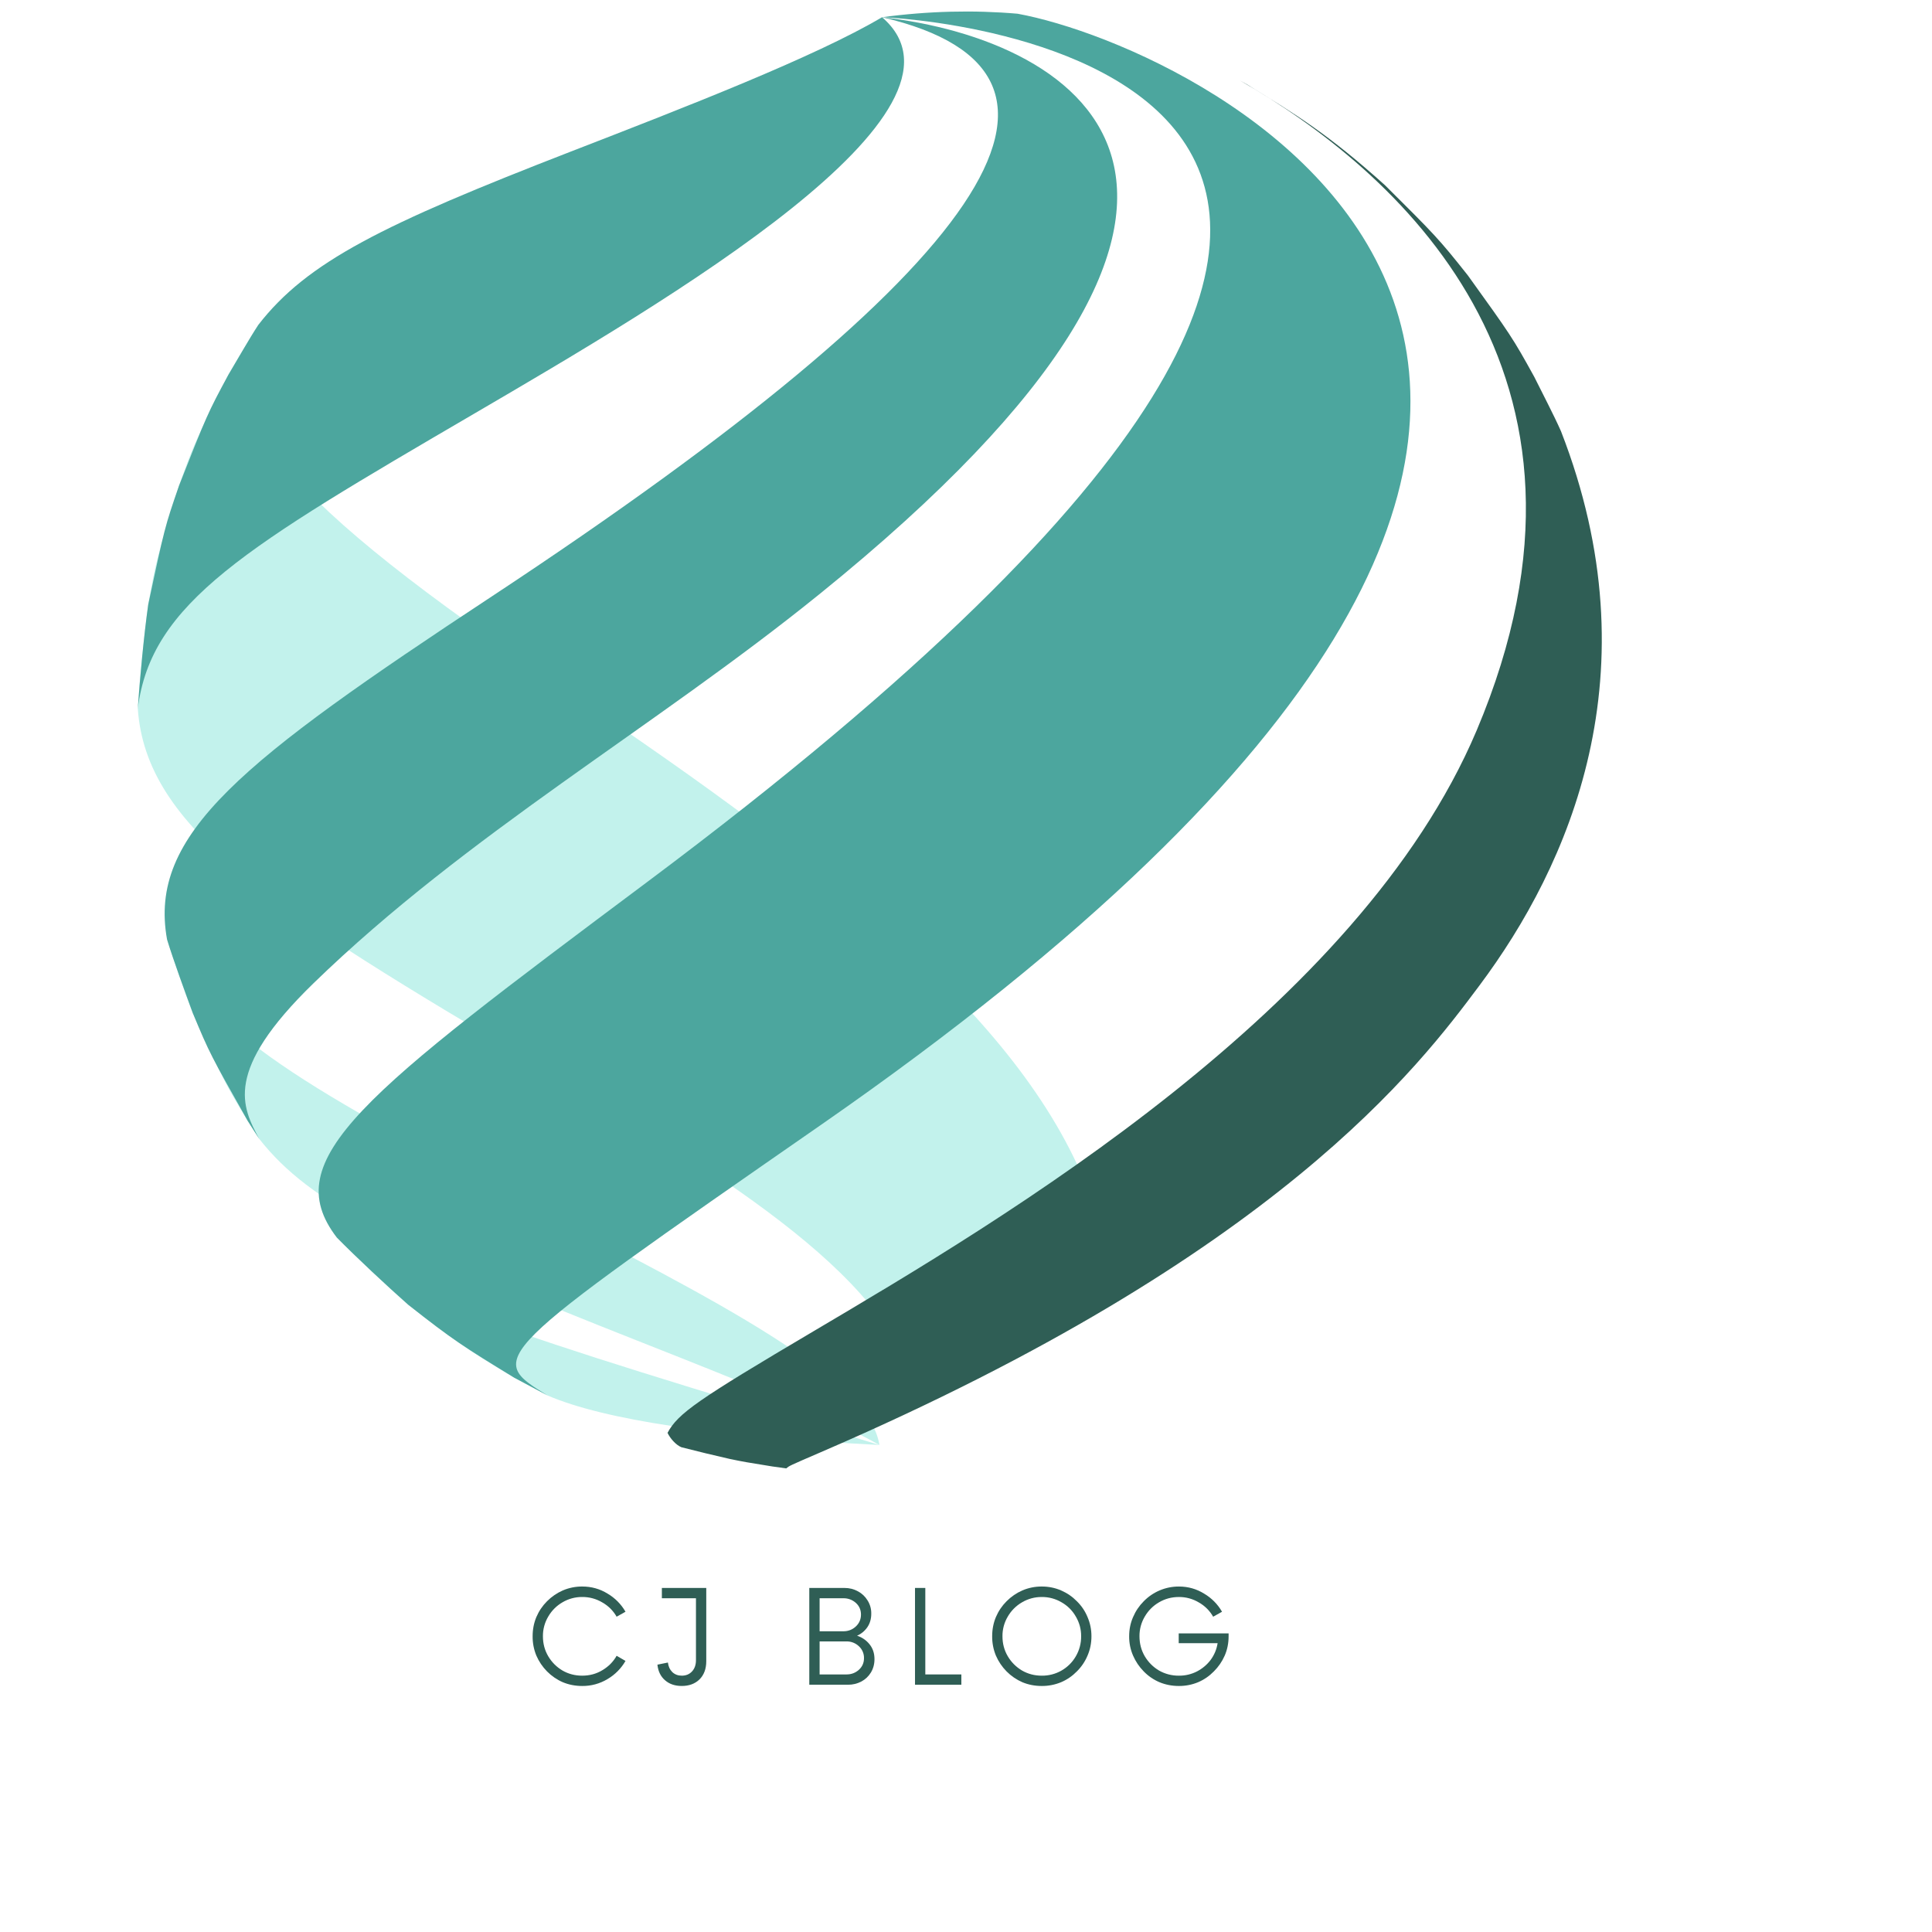
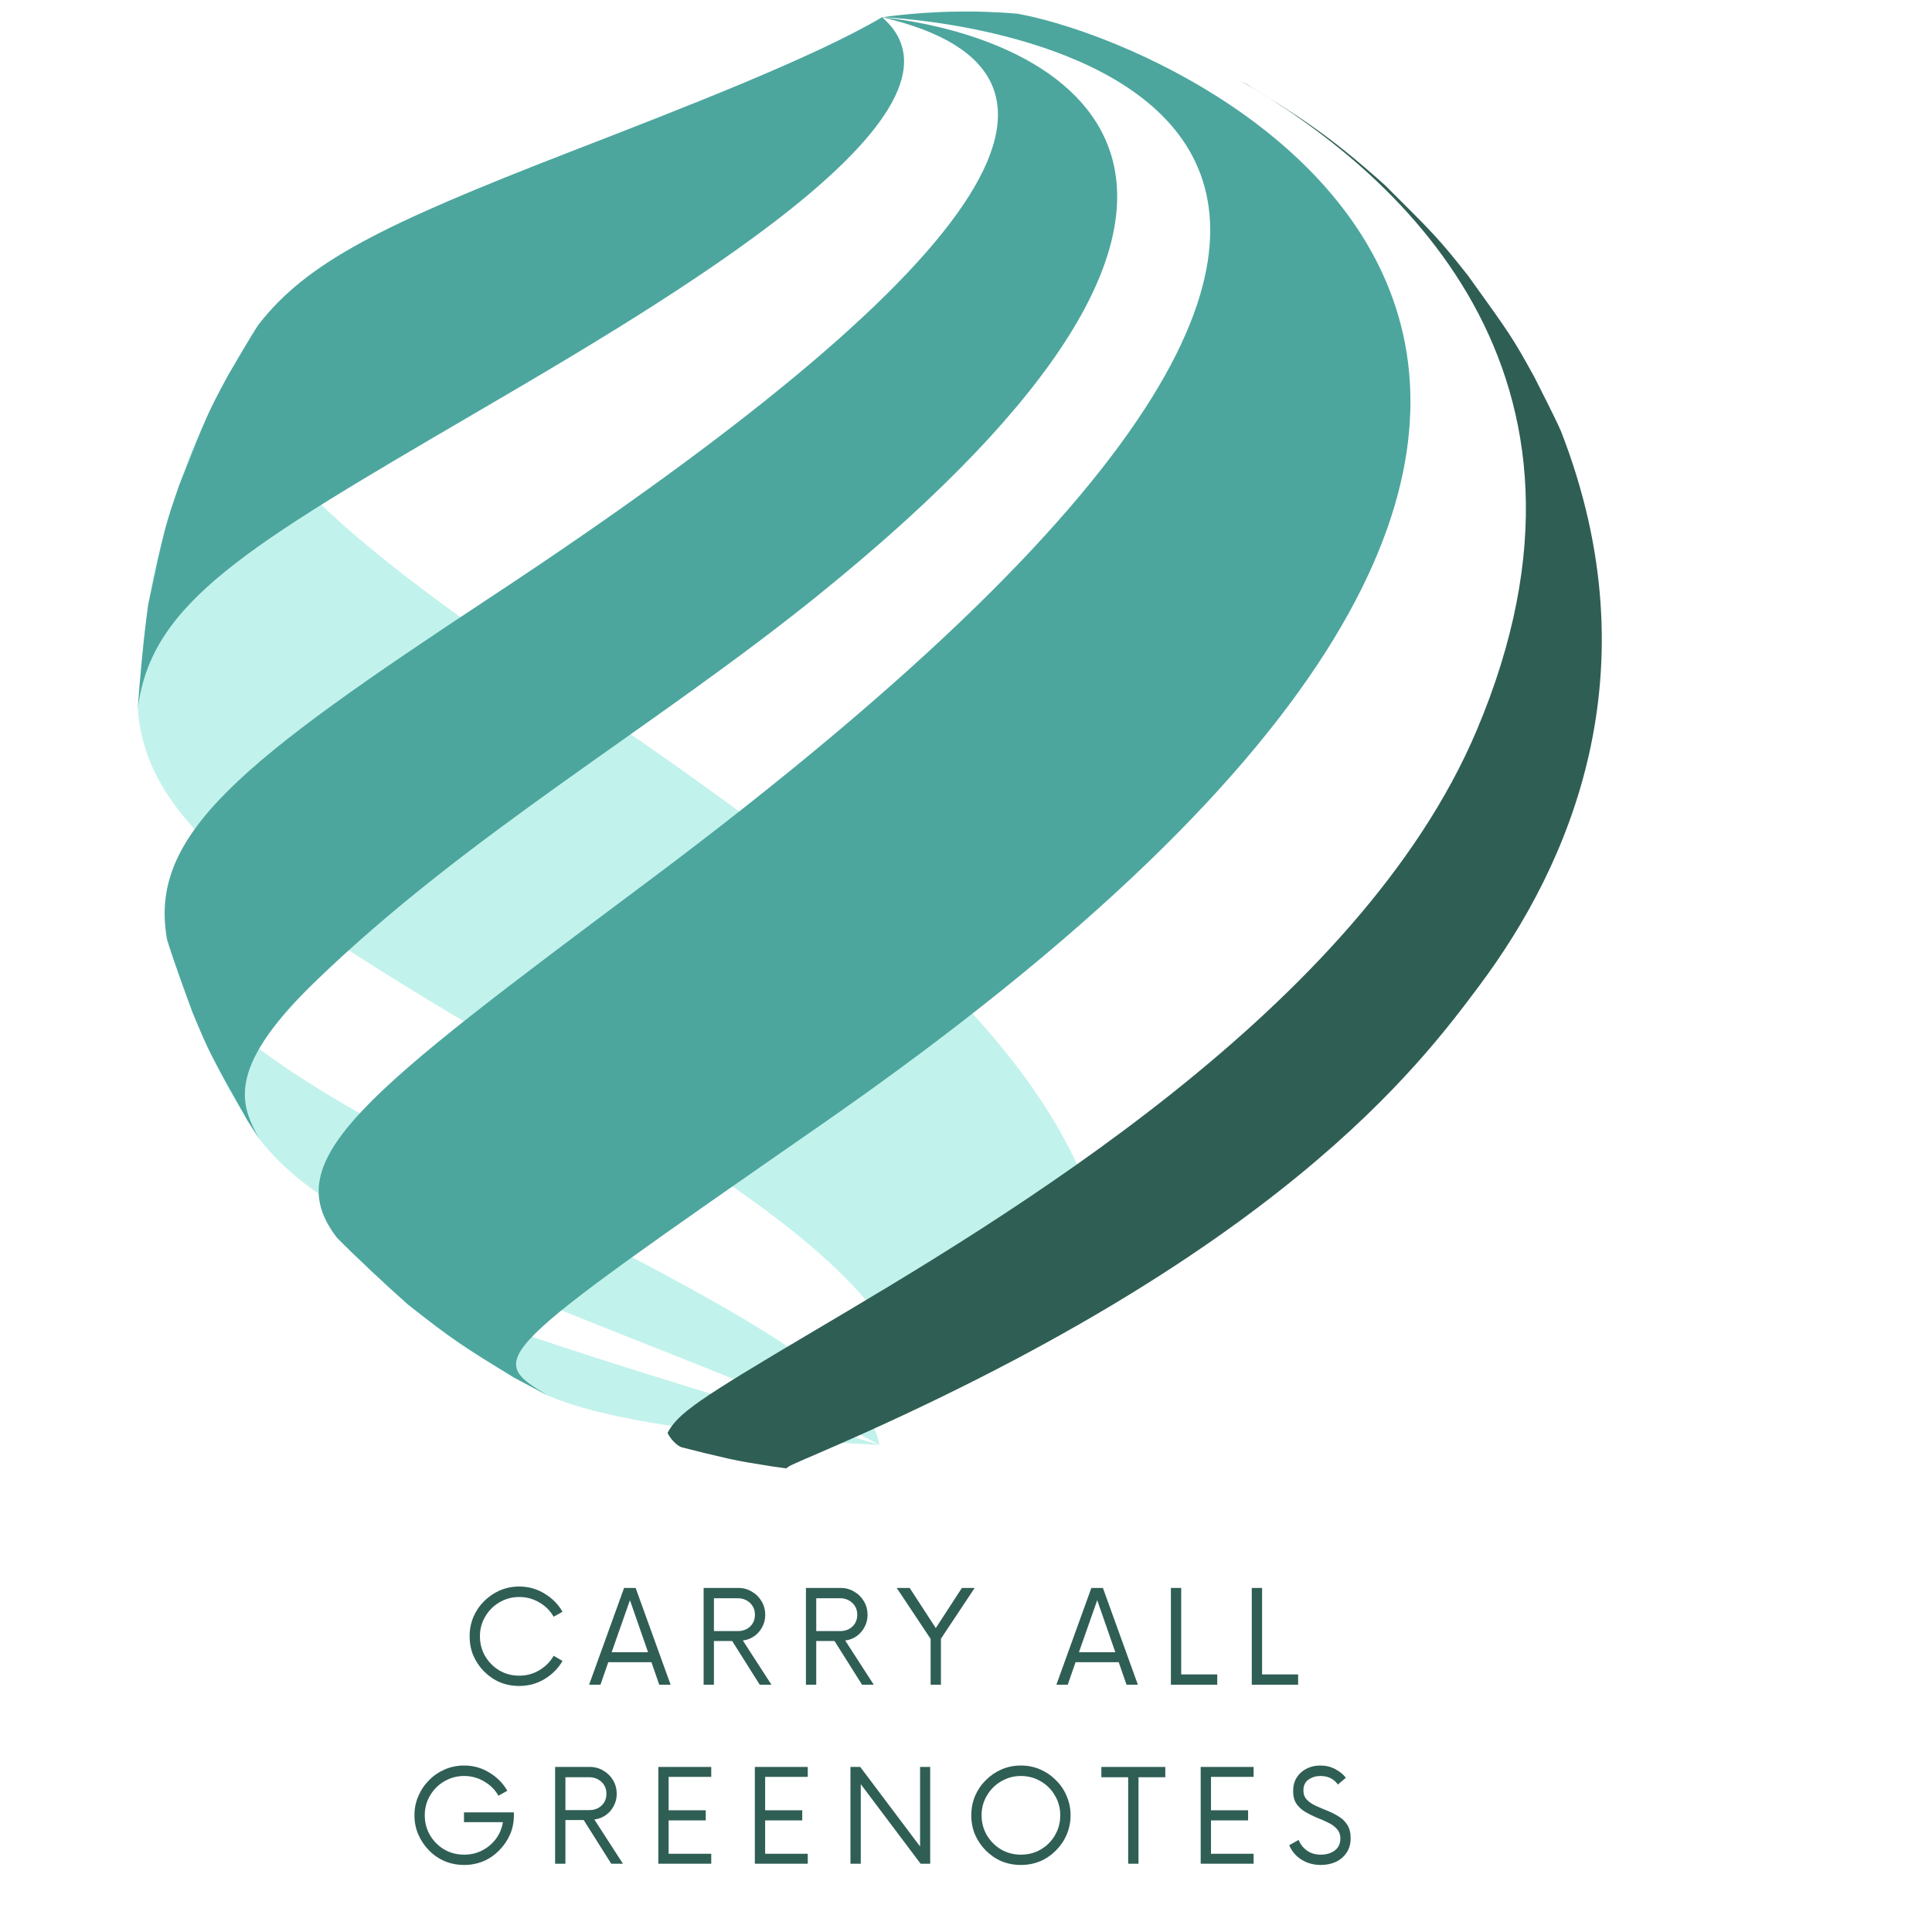
- <svg xmlns="http://www.w3.org/2000/svg" version="1.2" viewBox="110 90 170 170">
+ <svg xmlns="http://www.w3.org/2000/svg" width="500" zoomAndPan="magnify" viewBox="110 90 170 170" height="500" preserveAspectRatio="xMidYMid meet" version="1.2">
  <defs>
-     <clipPath id="a">
-       <path d="M122.121 118H207v95h-84.879Zm0 0" />
+     <clipPath id="9a0af3d0bc">
+       <path d="M 122.121 118 L 207 118 L 207 213 L 122.121 213 Z M 122.121 118 " />
    </clipPath>
-     <clipPath id="b">
-       <path d="M122.121 91H190v62h-67.879Zm0 0" />
+     <clipPath id="ae15a7b6fe">
+       <path d="M 122.121 91 L 190 91 L 190 153 L 122.121 153 Z M 122.121 91 " />
    </clipPath>
-     <clipPath id="c">
-       <path d="M168 97h83v122.816h-83Zm0 0" />
+     <clipPath id="02cc5f53c0">
+       <path d="M 168 97 L 251 97 L 251 219.816 L 168 219.816 Z M 168 97 " />
    </clipPath>
  </defs>
-   <g clip-path="url(#a)">
-     <path d="M190.332 212.25c3.633-4.188 6.684-7.246 16.184-15.336-4.93-15.66-21.614-29.336-46.938-46.324-24.652-16.54-31.426-24.613-26.851-32-.786 1.308-1.883 3.027-2.618 4.363-2.945 5.902-3.062 6.133-4.351 9.766-1.969 6.422-2.047 6.672-2.715 10.472-.36 2.739-.754 6.403-.918 9.16.723 10.583 11.922 17.645 35.148 31.36 14.696 8.68 31.356 18.512 33.059 28.539" style="stroke:none;fill-rule:nonzero;fill:#c2f2ec;fill-opacity:1" />
-   </g>
-   <path d="M187.379 217.145c-.875-5.852-14.262-12.715-31.207-21.403-20.688-10.61-28.555-15.687-31.473-23.074.653 1.945 1.504 4.547 2.258 6.457 2.734 5.996 2.84 6.23 4.84 9.504l1.004 1.57c4.535 5.781 12.043 9.383 33.824 17.985 7.652 3.023 16.328 6.449 20.754 8.96M187.379 217.145c-33.914-10.266-41.973-12.708-47.742-18.25 1.832 1.828 4.332 4.207 6.281 5.91 4.39 3.37 5.066 3.886 9.32 6.414l2.95 1.574c5.019 2.156 14.84 3.621 29.19 4.352" style="stroke:none;fill-rule:nonzero;fill:#c2f2ec;fill-opacity:1" />
-   <g clip-path="url(#b)">
-     <path d="M122.125 152.348c.195-2.75.531-6.422.918-9.157 1.434-6.726 1.46-6.855 2.715-10.472 2.426-6.153 2.523-6.395 4.351-9.766.786-1.308 1.782-3.082 2.618-4.363 4.312-5.567 10.953-8.832 27.492-15.25 10.078-3.906 21.496-8.332 27.394-11.824 9.621 8.285-18.87 24.937-35.894 34.886-20.106 11.75-28.43 16.614-29.594 25.95" style="stroke:none;fill-rule:nonzero;fill:#4ca69e;fill-opacity:1" />
-   </g>
-   <path d="m132.8 190.2-1.003-1.571c-3.234-5.723-3.363-5.945-4.84-9.504-.703-1.93-1.656-4.496-2.258-6.457-1.676-9.262 6.508-15.637 28.586-30.195 43.82-28.903 55.367-46.047 34.328-50.957 17.403 1.953 38.649 15.074-5.527 50.78-14.559 11.774-30.996 21.102-44.512 34.235-7.953 7.73-6.265 10.883-4.773 13.668" style="stroke:none;fill-rule:nonzero;fill:#4ca69e;fill-opacity:1" />
-   <path d="M199.535 91.207c16.098 2.93 77.848 31.715-17.293 97.77-29.492 20.48-29.492 20.48-24.054 23.816l-2.95-1.574c-4.468-2.739-5.394-3.313-9.32-6.414-1.938-1.72-4.461-4.07-6.281-5.91-5.297-6.903 2.277-12.567 27.367-31.329 97.164-72.652 21.418-76.05 20.61-76.05 4.085-.551 8.073-.641 11.921-.309" style="stroke:none;fill-rule:nonzero;fill:#4ca69e;fill-opacity:1" />
-   <g clip-path="url(#c)">
-     <path d="M219.754 97.445c4.316 2.649 7.172 4.403 12.113 8.852 4.371 4.344 4.727 4.7 7.293 7.937 3.73 5.184 3.953 5.496 5.84 8.922.71 1.434 1.707 3.328 2.355 4.79 8.286 21.28.676 38.261-7.167 48.757-5.297 7.098-17.711 23.715-57.954 41.074-2.808 1.211-2.812 1.215-3.043 1.43l-1.238-.172c-2.367-.383-2.457-.394-3.738-.66-1.281-.29-2.985-.7-4.258-1.031-.488-.2-.996-.785-1.219-1.266.934-1.723 2.614-2.89 12.828-8.93 16.774-9.914 47.993-28.367 58.364-52.867 13.402-31.68-7.301-49.437-20.836-57.203l.66.367" style="stroke:none;fill-rule:nonzero;fill:#2f5e55;fill-opacity:1" />
-   </g>
-   <g style="fill:#2f5e55;fill-opacity:1">
-     <path d="M5.063.11C4.457.11 3.89 0 3.359-.22a4.458 4.458 0 0 1-1.39-.953 4.546 4.546 0 0 1-.938-1.39 4.34 4.34 0 0 1-.328-1.704c0-.601.11-1.164.328-1.687.227-.531.54-.992.938-1.39a4.525 4.525 0 0 1 1.39-.954 4.294 4.294 0 0 1 1.704-.344c.82 0 1.566.211 2.234.625a4.376 4.376 0 0 1 1.578 1.594l-.781.438a3.31 3.31 0 0 0-1.25-1.25 3.386 3.386 0 0 0-1.782-.485 3.36 3.36 0 0 0-1.734.469A3.425 3.425 0 0 0 2.078-6a3.32 3.32 0 0 0-.469 1.734c0 .649.157 1.235.47 1.766.312.523.726.938 1.25 1.25.53.305 1.108.453 1.733.453.657 0 1.25-.16 1.782-.484.539-.32.957-.742 1.25-1.266l.781.453A4.376 4.376 0 0 1 7.297-.5a4.219 4.219 0 0 1-2.234.61Zm0 0" style="stroke:none" transform="translate(156.164 238.242)" />
-   </g>
-   <g style="fill:#2f5e55;fill-opacity:1">
-     <path d="M4.766-8.516v6.454c0 .667-.2 1.199-.594 1.593-.399.387-.918.578-1.563.578-.593 0-1.086-.164-1.468-.5C.754-.723.53-1.18.469-1.766l.922-.187c.039.344.171.625.39.844.227.21.504.312.828.312.364 0 .66-.117.891-.36.238-.25.36-.581.36-1v-5.452h-3v-.907Zm0 0" style="stroke:none" transform="translate(167.379 238.242)" />
-   </g>
-   <g style="fill:#2f5e55;fill-opacity:1">
-     <path d="M5.234-4.313a2.3 2.3 0 0 1 1.094.75c.29.356.438.793.438 1.313 0 .438-.106.828-.313 1.172-.21.344-.492.61-.844.797A2.473 2.473 0 0 1 4.438 0H1.03v-8.516h3.094c.438 0 .832.102 1.188.297.351.188.632.453.843.797a2.1 2.1 0 0 1 .328 1.172c0 .46-.117.855-.343 1.188a2.147 2.147 0 0 1-.907.75Zm.344-1.859c0-.414-.152-.758-.453-1.031a1.594 1.594 0 0 0-1.094-.406H1.938v2.906H4.03c.426 0 .79-.14 1.094-.422.3-.281.453-.629.453-1.047ZM4.312-.906c.415 0 .774-.133 1.079-.406.3-.27.453-.614.453-1.032A1.38 1.38 0 0 0 5.39-3.39a1.537 1.537 0 0 0-1.079-.421H1.938v2.906Zm0 0" style="stroke:none" transform="translate(180.181 238.242)" />
-   </g>
-   <g style="fill:#2f5e55;fill-opacity:1">
-     <path d="M1.938-.906h3.171V0H1.031v-8.516h.907Zm0 0" style="stroke:none" transform="translate(189.482 238.242)" />
-   </g>
-   <g style="fill:#2f5e55;fill-opacity:1">
-     <path d="M5.063.11C4.457.11 3.89 0 3.359-.22a4.458 4.458 0 0 1-1.39-.953 4.546 4.546 0 0 1-.938-1.39 4.34 4.34 0 0 1-.328-1.704c0-.601.11-1.164.328-1.687.227-.531.54-.992.938-1.39a4.525 4.525 0 0 1 1.39-.954 4.294 4.294 0 0 1 1.704-.344c.613 0 1.18.118 1.703.344.53.23.992.547 1.39.953.406.399.719.86.938 1.39.226.524.344 1.087.344 1.688 0 .618-.118 1.184-.344 1.704a4.284 4.284 0 0 1-.938 1.39c-.398.406-.86.727-1.39.953A4.368 4.368 0 0 1 5.062.11Zm0-.907a3.408 3.408 0 0 0 3-1.703 3.411 3.411 0 0 0 .468-1.766A3.32 3.32 0 0 0 8.062-6a3.311 3.311 0 0 0-1.25-1.25 3.345 3.345 0 0 0-1.75-.469 3.36 3.36 0 0 0-1.734.469A3.425 3.425 0 0 0 2.078-6a3.32 3.32 0 0 0-.469 1.734c0 .649.157 1.235.47 1.766.312.523.726.938 1.25 1.25.53.305 1.108.453 1.733.453Zm0 0" style="stroke:none" transform="translate(196.6 238.242)" />
-   </g>
-   <g style="fill:#2f5e55;fill-opacity:1">
-     <path d="M5.094-4.516h4.39v.25c0 .618-.117 1.184-.343 1.704-.23.523-.547.984-.954 1.39-.398.406-.859.727-1.39.953A4.332 4.332 0 0 1 5.109.11C4.504.11 3.938 0 3.406-.219a4.243 4.243 0 0 1-1.39-.953 4.546 4.546 0 0 1-.938-1.39 4.147 4.147 0 0 1-.344-1.704c0-.601.114-1.164.344-1.687.227-.531.54-.992.938-1.39a4.304 4.304 0 0 1 3.093-1.298c.813 0 1.551.211 2.22.625a4.376 4.376 0 0 1 1.577 1.594l-.781.438a3.31 3.31 0 0 0-1.25-1.25 3.36 3.36 0 0 0-1.766-.485c-.636 0-1.218.157-1.75.469A3.425 3.425 0 0 0 2.11-6a3.32 3.32 0 0 0-.468 1.734c0 .649.156 1.235.468 1.766.313.523.727.938 1.25 1.25a3.45 3.45 0 0 0 1.75.453 3.4 3.4 0 0 0 1.594-.375c.477-.25.879-.586 1.203-1.016.32-.437.524-.925.61-1.468H5.094Zm0 0" style="stroke:none" transform="translate(208.623 238.242)" />
+   <g id="1593bbd2a3">
+     <g clip-rule="nonzero" clip-path="url(#9a0af3d0bc)">
+       <path style=" stroke:none;fill-rule:nonzero;fill:#c2f2ec;fill-opacity:1;" d="M 190.332 212.25 C 193.965 208.062 197.016 205.004 206.516 196.914 C 201.586 181.254 184.902 167.578 159.578 150.59 C 134.926 134.051 128.152 125.977 132.727 118.59 C 131.941 119.898 130.844 121.617 130.109 122.953 C 127.164 128.855 127.047 129.086 125.758 132.719 C 123.789 139.141 123.711 139.391 123.043 143.191 C 122.684 145.93 122.289 149.594 122.125 152.352 C 122.848 162.934 134.047 169.996 157.273 183.711 C 171.969 192.391 188.629 202.223 190.332 212.25 " />
+     </g>
+     <path style=" stroke:none;fill-rule:nonzero;fill:#c2f2ec;fill-opacity:1;" d="M 187.379 217.145 C 186.504 211.293 173.117 204.43 156.172 195.742 C 135.484 185.133 127.617 180.055 124.699 172.668 C 125.352 174.613 126.203 177.215 126.957 179.125 C 129.691 185.121 129.797 185.355 131.797 188.629 L 132.801 190.199 C 137.336 195.98 144.844 199.582 166.625 208.184 C 174.277 211.207 182.953 214.633 187.379 217.145 " />
+     <path style=" stroke:none;fill-rule:nonzero;fill:#c2f2ec;fill-opacity:1;" d="M 187.379 217.145 C 153.465 206.879 145.406 204.438 139.637 198.895 C 141.469 200.723 143.969 203.102 145.918 204.805 C 150.309 208.176 150.984 208.691 155.238 211.219 L 158.188 212.793 C 163.207 214.949 173.027 216.414 187.379 217.145 " />
+     <g clip-rule="nonzero" clip-path="url(#ae15a7b6fe)">
+       <path style=" stroke:none;fill-rule:nonzero;fill:#4ca69e;fill-opacity:1;" d="M 122.125 152.348 C 122.32 149.598 122.656 145.926 123.043 143.191 C 124.477 136.465 124.504 136.336 125.758 132.719 C 128.184 126.566 128.281 126.324 130.109 122.953 C 130.895 121.645 131.891 119.871 132.727 118.59 C 137.039 113.023 143.68 109.758 160.219 103.34 C 170.297 99.434 181.715 95.008 187.613 91.516 C 197.234 99.801 168.742 116.453 151.719 126.402 C 131.613 138.152 123.289 143.016 122.125 152.352 " />
+     </g>
+     <path style=" stroke:none;fill-rule:nonzero;fill:#4ca69e;fill-opacity:1;" d="M 132.801 190.199 L 131.797 188.629 C 128.562 182.906 128.434 182.684 126.957 179.125 C 126.254 177.195 125.301 174.629 124.699 172.668 C 123.023 163.406 131.207 157.031 153.285 142.473 C 197.105 113.57 208.652 96.426 187.613 91.516 C 205.016 93.469 226.262 106.59 182.086 142.297 C 167.527 154.07 151.09 163.398 137.574 176.531 C 129.621 184.262 131.309 187.414 132.801 190.199 " />
+     <path style=" stroke:none;fill-rule:nonzero;fill:#4ca69e;fill-opacity:1;" d="M 199.535 91.207 C 215.633 94.137 277.383 122.922 182.242 188.977 C 152.75 209.457 152.75 209.457 158.188 212.793 L 155.238 211.219 C 150.77 208.48 149.844 207.906 145.918 204.805 C 143.98 203.086 141.457 200.734 139.637 198.895 C 134.34 191.992 141.914 186.328 167.004 167.566 C 264.168 94.914 188.422 91.516 187.613 91.516 C 191.699 90.965 195.688 90.875 199.535 91.207 " />
+     <g clip-rule="nonzero" clip-path="url(#02cc5f53c0)">
+       <path style=" stroke:none;fill-rule:nonzero;fill:#2f5e55;fill-opacity:1;" d="M 219.754 97.445 C 224.07 100.094 226.926 101.848 231.867 106.297 C 236.238 110.641 236.594 110.996 239.16 114.234 C 242.891 119.418 243.113 119.73 245 123.156 C 245.711 124.59 246.707 126.484 247.355 127.945 C 255.641 149.227 248.031 166.207 240.188 176.703 C 234.891 183.801 222.477 200.418 182.234 217.777 C 179.426 218.988 179.422 218.992 179.191 219.207 L 177.953 219.035 C 175.586 218.652 175.496 218.641 174.215 218.375 C 172.934 218.086 171.23 217.676 169.957 217.344 C 169.469 217.145 168.961 216.559 168.738 216.078 C 169.672 214.355 171.352 213.188 181.566 207.148 C 198.34 197.234 229.559 178.781 239.93 154.281 C 253.332 122.602 232.629 104.844 219.094 97.078 C 219.312 97.199 219.531 97.32 219.754 97.445 " />
+     </g>
+     <g style="fill:#2f5e55;fill-opacity:1;">
+       <g transform="translate(150.6207, 238.2416)">
+         <path style="stroke:none" d="M 5.062 0.109 C 4.457 0.109 3.891 0 3.359 -0.219 C 2.836 -0.445 2.375 -0.766 1.969 -1.172 C 1.57 -1.578 1.258 -2.039 1.031 -2.562 C 0.812 -3.082 0.703 -3.648 0.703 -4.266 C 0.703 -4.867 0.812 -5.43 1.031 -5.953 C 1.258 -6.484 1.57 -6.945 1.969 -7.344 C 2.375 -7.75 2.836 -8.066 3.359 -8.297 C 3.891 -8.523 4.457 -8.641 5.062 -8.641 C 5.883 -8.641 6.629 -8.43 7.297 -8.016 C 7.973 -7.609 8.5 -7.078 8.875 -6.422 L 8.094 -5.984 C 7.801 -6.504 7.383 -6.922 6.844 -7.234 C 6.312 -7.555 5.719 -7.719 5.062 -7.719 C 4.438 -7.719 3.859 -7.562 3.328 -7.25 C 2.805 -6.945 2.391 -6.531 2.078 -6 C 1.766 -5.477 1.609 -4.898 1.609 -4.266 C 1.609 -3.617 1.766 -3.031 2.078 -2.5 C 2.391 -1.977 2.805 -1.562 3.328 -1.25 C 3.859 -0.945 4.438 -0.797 5.062 -0.797 C 5.719 -0.797 6.312 -0.957 6.844 -1.281 C 7.383 -1.602 7.801 -2.023 8.094 -2.547 L 8.875 -2.094 C 8.5 -1.438 7.973 -0.906 7.297 -0.5 C 6.629 -0.094 5.883 0.109 5.062 0.109 Z M 5.062 0.109 " />
+       </g>
+     </g>
+     <g style="fill:#2f5e55;fill-opacity:1;">
+       <g transform="translate(161.8359, 238.2416)">
+         <path style="stroke:none" d="M 6.172 0 L 5.484 -1.984 L 1.688 -1.984 L 1 0 L 0 0 L 3.078 -8.516 L 4.094 -8.516 L 7.172 0 Z M 1.984 -2.859 L 5.188 -2.859 L 3.594 -7.438 Z M 1.984 -2.859 " />
+       </g>
+     </g>
+     <g style="fill:#2f5e55;fill-opacity:1;">
+       <g transform="translate(170.8816, 238.2416)">
+         <path style="stroke:none" d="M 4.484 -3.891 L 7 0 L 5.969 0 L 3.547 -3.844 L 1.938 -3.844 L 1.938 0 L 1.031 0 L 1.031 -8.516 L 4.094 -8.516 C 4.531 -8.516 4.926 -8.406 5.281 -8.188 C 5.645 -7.977 5.93 -7.691 6.141 -7.328 C 6.348 -6.973 6.453 -6.578 6.453 -6.141 C 6.453 -5.754 6.363 -5.398 6.188 -5.078 C 6.02 -4.754 5.789 -4.488 5.5 -4.281 C 5.207 -4.07 4.867 -3.941 4.484 -3.891 Z M 1.938 -4.719 L 4.031 -4.719 C 4.469 -4.719 4.828 -4.848 5.109 -5.109 C 5.398 -5.379 5.547 -5.727 5.547 -6.156 C 5.547 -6.582 5.398 -6.93 5.109 -7.203 C 4.816 -7.473 4.457 -7.609 4.031 -7.609 L 1.938 -7.609 Z M 1.938 -4.719 " />
+       </g>
+     </g>
+     <g style="fill:#2f5e55;fill-opacity:1;">
+       <g transform="translate(179.8848, 238.2416)">
+         <path style="stroke:none" d="M 4.484 -3.891 L 7 0 L 5.969 0 L 3.547 -3.844 L 1.938 -3.844 L 1.938 0 L 1.031 0 L 1.031 -8.516 L 4.094 -8.516 C 4.531 -8.516 4.926 -8.406 5.281 -8.188 C 5.645 -7.977 5.93 -7.691 6.141 -7.328 C 6.348 -6.973 6.453 -6.578 6.453 -6.141 C 6.453 -5.754 6.363 -5.398 6.188 -5.078 C 6.02 -4.754 5.789 -4.488 5.5 -4.281 C 5.207 -4.07 4.867 -3.941 4.484 -3.891 Z M 1.938 -4.719 L 4.031 -4.719 C 4.469 -4.719 4.828 -4.848 5.109 -5.109 C 5.398 -5.379 5.547 -5.727 5.547 -6.156 C 5.547 -6.582 5.398 -6.93 5.109 -7.203 C 4.816 -7.473 4.457 -7.609 4.031 -7.609 L 1.938 -7.609 Z M 1.938 -4.719 " />
+       </g>
+     </g>
+     <g style="fill:#2f5e55;fill-opacity:1;">
+       <g transform="translate(188.888, 238.2416)">
+         <path style="stroke:none" d="M 6.875 -8.516 L 3.906 -4.047 L 3.906 0 L 3 0 L 3 -4.031 L 0.016 -8.516 L 1.156 -8.516 L 3.453 -4.984 L 5.75 -8.516 Z M 6.875 -8.516 " />
+       </g>
+     </g>
+     <g style="fill:#2f5e55;fill-opacity:1;">
+       <g transform="translate(197.6501, 238.2416)">
+         <path style="stroke:none" d="" />
+       </g>
+     </g>
+     <g style="fill:#2f5e55;fill-opacity:1;">
+       <g transform="translate(202.9524, 238.2416)">
+         <path style="stroke:none" d="M 6.172 0 L 5.484 -1.984 L 1.688 -1.984 L 1 0 L 0 0 L 3.078 -8.516 L 4.094 -8.516 L 7.172 0 Z M 1.984 -2.859 L 5.188 -2.859 L 3.594 -7.438 Z M 1.984 -2.859 " />
+       </g>
+     </g>
+     <g style="fill:#2f5e55;fill-opacity:1;">
+       <g transform="translate(211.9981, 238.2416)">
+         <path style="stroke:none" d="M 1.938 -0.906 L 5.109 -0.906 L 5.109 0 L 1.031 0 L 1.031 -8.516 L 1.938 -8.516 Z M 1.938 -0.906 " />
+       </g>
+     </g>
+     <g style="fill:#2f5e55;fill-opacity:1;">
+       <g transform="translate(219.1154, 238.2416)">
+         <path style="stroke:none" d="M 1.938 -0.906 L 5.109 -0.906 L 5.109 0 L 1.031 0 L 1.031 -8.516 L 1.938 -8.516 Z M 1.938 -0.906 " />
+       </g>
+     </g>
+     <g style="fill:#2f5e55;fill-opacity:1;">
+       <g transform="translate(145.7339, 253.9916)">
+         <path style="stroke:none" d="M 5.094 -4.516 L 9.484 -4.516 L 9.484 -4.266 C 9.484 -3.648 9.367 -3.082 9.141 -2.562 C 8.91 -2.039 8.594 -1.578 8.188 -1.172 C 7.789 -0.766 7.328 -0.445 6.797 -0.219 C 6.273 0 5.711 0.109 5.109 0.109 C 4.504 0.109 3.938 0 3.406 -0.219 C 2.875 -0.445 2.41 -0.766 2.016 -1.172 C 1.617 -1.578 1.305 -2.039 1.078 -2.562 C 0.848 -3.082 0.734 -3.648 0.734 -4.266 C 0.734 -4.867 0.848 -5.43 1.078 -5.953 C 1.305 -6.484 1.617 -6.945 2.016 -7.344 C 2.41 -7.75 2.875 -8.066 3.406 -8.297 C 3.938 -8.523 4.504 -8.641 5.109 -8.641 C 5.922 -8.641 6.66 -8.43 7.328 -8.016 C 8.004 -7.609 8.531 -7.078 8.906 -6.422 L 8.125 -5.984 C 7.832 -6.504 7.414 -6.922 6.875 -7.234 C 6.344 -7.555 5.754 -7.719 5.109 -7.719 C 4.473 -7.719 3.891 -7.562 3.359 -7.25 C 2.836 -6.945 2.422 -6.531 2.109 -6 C 1.797 -5.477 1.641 -4.898 1.641 -4.266 C 1.641 -3.617 1.797 -3.031 2.109 -2.5 C 2.422 -1.977 2.836 -1.562 3.359 -1.25 C 3.891 -0.945 4.473 -0.797 5.109 -0.797 C 5.691 -0.797 6.223 -0.922 6.703 -1.172 C 7.18 -1.422 7.582 -1.758 7.906 -2.188 C 8.227 -2.625 8.43 -3.113 8.516 -3.656 L 5.094 -3.656 Z M 5.094 -4.516 " />
+       </g>
+     </g>
+     <g style="fill:#2f5e55;fill-opacity:1;">
+       <g transform="translate(157.8141, 253.9916)">
+         <path style="stroke:none" d="M 4.484 -3.891 L 7 0 L 5.969 0 L 3.547 -3.844 L 1.938 -3.844 L 1.938 0 L 1.031 0 L 1.031 -8.516 L 4.094 -8.516 C 4.531 -8.516 4.926 -8.406 5.281 -8.188 C 5.645 -7.977 5.93 -7.691 6.141 -7.328 C 6.348 -6.973 6.453 -6.578 6.453 -6.141 C 6.453 -5.754 6.363 -5.398 6.188 -5.078 C 6.02 -4.754 5.789 -4.488 5.5 -4.281 C 5.207 -4.07 4.867 -3.941 4.484 -3.891 Z M 1.938 -4.719 L 4.031 -4.719 C 4.469 -4.719 4.828 -4.848 5.109 -5.109 C 5.398 -5.379 5.547 -5.727 5.547 -6.156 C 5.547 -6.582 5.398 -6.93 5.109 -7.203 C 4.816 -7.473 4.457 -7.609 4.031 -7.609 L 1.938 -7.609 Z M 1.938 -4.719 " />
+       </g>
+     </g>
+     <g style="fill:#2f5e55;fill-opacity:1;">
+       <g transform="translate(166.8173, 253.9916)">
+         <path style="stroke:none" d="M 5.766 -7.641 L 2.016 -7.641 L 2.016 -4.703 L 5.281 -4.703 L 5.281 -3.812 L 2.016 -3.812 L 2.016 -0.875 L 5.766 -0.875 L 5.766 0 L 1.109 0 L 1.109 -8.516 L 5.766 -8.516 Z M 5.766 -7.641 " />
+       </g>
+     </g>
+     <g style="fill:#2f5e55;fill-opacity:1;">
+       <g transform="translate(175.31, 253.9916)">
+         <path style="stroke:none" d="M 5.766 -7.641 L 2.016 -7.641 L 2.016 -4.703 L 5.281 -4.703 L 5.281 -3.812 L 2.016 -3.812 L 2.016 -0.875 L 5.766 -0.875 L 5.766 0 L 1.109 0 L 1.109 -8.516 L 5.766 -8.516 Z M 5.766 -7.641 " />
+       </g>
+     </g>
+     <g style="fill:#2f5e55;fill-opacity:1;">
+       <g transform="translate(183.8028, 253.9916)">
+         <path style="stroke:none" d="M 7.156 -8.516 L 8.047 -8.516 L 8.047 0 L 7.203 0 L 1.938 -7 L 1.938 0 L 1.031 0 L 1.031 -8.516 L 1.891 -8.516 L 7.156 -1.516 Z M 7.156 -8.516 " />
+       </g>
+     </g>
+     <g style="fill:#2f5e55;fill-opacity:1;">
+       <g transform="translate(194.7628, 253.9916)">
+         <path style="stroke:none" d="M 5.062 0.109 C 4.457 0.109 3.891 0 3.359 -0.219 C 2.836 -0.445 2.375 -0.766 1.969 -1.172 C 1.57 -1.578 1.258 -2.039 1.031 -2.562 C 0.812 -3.082 0.703 -3.648 0.703 -4.266 C 0.703 -4.867 0.812 -5.43 1.031 -5.953 C 1.258 -6.484 1.57 -6.945 1.969 -7.344 C 2.375 -7.75 2.836 -8.066 3.359 -8.297 C 3.891 -8.523 4.457 -8.641 5.062 -8.641 C 5.676 -8.641 6.242 -8.523 6.766 -8.297 C 7.297 -8.066 7.758 -7.75 8.156 -7.344 C 8.562 -6.945 8.875 -6.484 9.094 -5.953 C 9.32 -5.43 9.438 -4.867 9.438 -4.266 C 9.438 -3.648 9.32 -3.082 9.094 -2.562 C 8.875 -2.039 8.562 -1.578 8.156 -1.172 C 7.758 -0.766 7.297 -0.445 6.766 -0.219 C 6.242 0 5.676 0.109 5.062 0.109 Z M 5.062 -0.797 C 5.707 -0.797 6.289 -0.945 6.812 -1.25 C 7.344 -1.562 7.758 -1.977 8.062 -2.5 C 8.375 -3.031 8.531 -3.617 8.531 -4.266 C 8.531 -4.898 8.375 -5.477 8.062 -6 C 7.758 -6.531 7.344 -6.945 6.812 -7.25 C 6.289 -7.562 5.707 -7.719 5.062 -7.719 C 4.438 -7.719 3.859 -7.562 3.328 -7.25 C 2.805 -6.945 2.391 -6.531 2.078 -6 C 1.766 -5.477 1.609 -4.898 1.609 -4.266 C 1.609 -3.617 1.766 -3.031 2.078 -2.5 C 2.391 -1.977 2.805 -1.562 3.328 -1.25 C 3.859 -0.945 4.438 -0.797 5.062 -0.797 Z M 5.062 -0.797 " />
+       </g>
+     </g>
+     <g style="fill:#2f5e55;fill-opacity:1;">
+       <g transform="translate(206.7862, 253.9916)">
+         <path style="stroke:none" d="M 5.75 -8.516 L 5.75 -7.609 L 3.391 -7.609 L 3.391 0 L 2.484 0 L 2.484 -7.609 L 0.125 -7.609 L 0.125 -8.516 Z M 5.75 -8.516 " />
+       </g>
+     </g>
+     <g style="fill:#2f5e55;fill-opacity:1;">
+       <g transform="translate(214.5416, 253.9916)">
+         <path style="stroke:none" d="M 5.766 -7.641 L 2.016 -7.641 L 2.016 -4.703 L 5.281 -4.703 L 5.281 -3.812 L 2.016 -3.812 L 2.016 -0.875 L 5.766 -0.875 L 5.766 0 L 1.109 0 L 1.109 -8.516 L 5.766 -8.516 Z M 5.766 -7.641 " />
+       </g>
+     </g>
+     <g style="fill:#2f5e55;fill-opacity:1;">
+       <g transform="translate(223.0343, 253.9916)">
+         <path style="stroke:none" d="M 3.188 0.109 C 2.551 0.109 1.984 -0.047 1.484 -0.359 C 0.984 -0.68 0.625 -1.102 0.406 -1.625 L 1.234 -2.094 C 1.391 -1.707 1.633 -1.395 1.969 -1.156 C 2.301 -0.914 2.707 -0.797 3.188 -0.797 C 3.664 -0.797 4.07 -0.914 4.406 -1.156 C 4.738 -1.406 4.906 -1.758 4.906 -2.219 C 4.906 -2.562 4.801 -2.844 4.594 -3.062 C 4.395 -3.289 4.133 -3.477 3.812 -3.625 C 3.5 -3.781 3.164 -3.926 2.812 -4.062 C 2.469 -4.207 2.133 -4.375 1.812 -4.562 C 1.5 -4.75 1.242 -4.984 1.047 -5.266 C 0.848 -5.555 0.75 -5.93 0.75 -6.391 C 0.75 -6.848 0.852 -7.242 1.062 -7.578 C 1.281 -7.922 1.566 -8.18 1.922 -8.359 C 2.285 -8.547 2.688 -8.641 3.125 -8.641 C 3.613 -8.641 4.055 -8.535 4.453 -8.328 C 4.848 -8.117 5.16 -7.863 5.391 -7.562 L 4.688 -6.969 C 4.332 -7.469 3.82 -7.719 3.156 -7.719 C 2.758 -7.719 2.41 -7.613 2.109 -7.406 C 1.805 -7.195 1.656 -6.879 1.656 -6.453 C 1.656 -6.117 1.754 -5.848 1.953 -5.641 C 2.148 -5.43 2.406 -5.254 2.719 -5.109 C 3.039 -4.961 3.379 -4.816 3.734 -4.672 C 4.086 -4.535 4.422 -4.367 4.734 -4.172 C 5.055 -3.984 5.316 -3.734 5.516 -3.422 C 5.711 -3.117 5.812 -2.727 5.812 -2.25 C 5.812 -1.75 5.691 -1.32 5.453 -0.969 C 5.211 -0.613 4.895 -0.344 4.5 -0.156 C 4.102 0.02 3.664 0.109 3.188 0.109 Z M 3.188 0.109 " />
+       </g>
+     </g>
  </g>
</svg>
